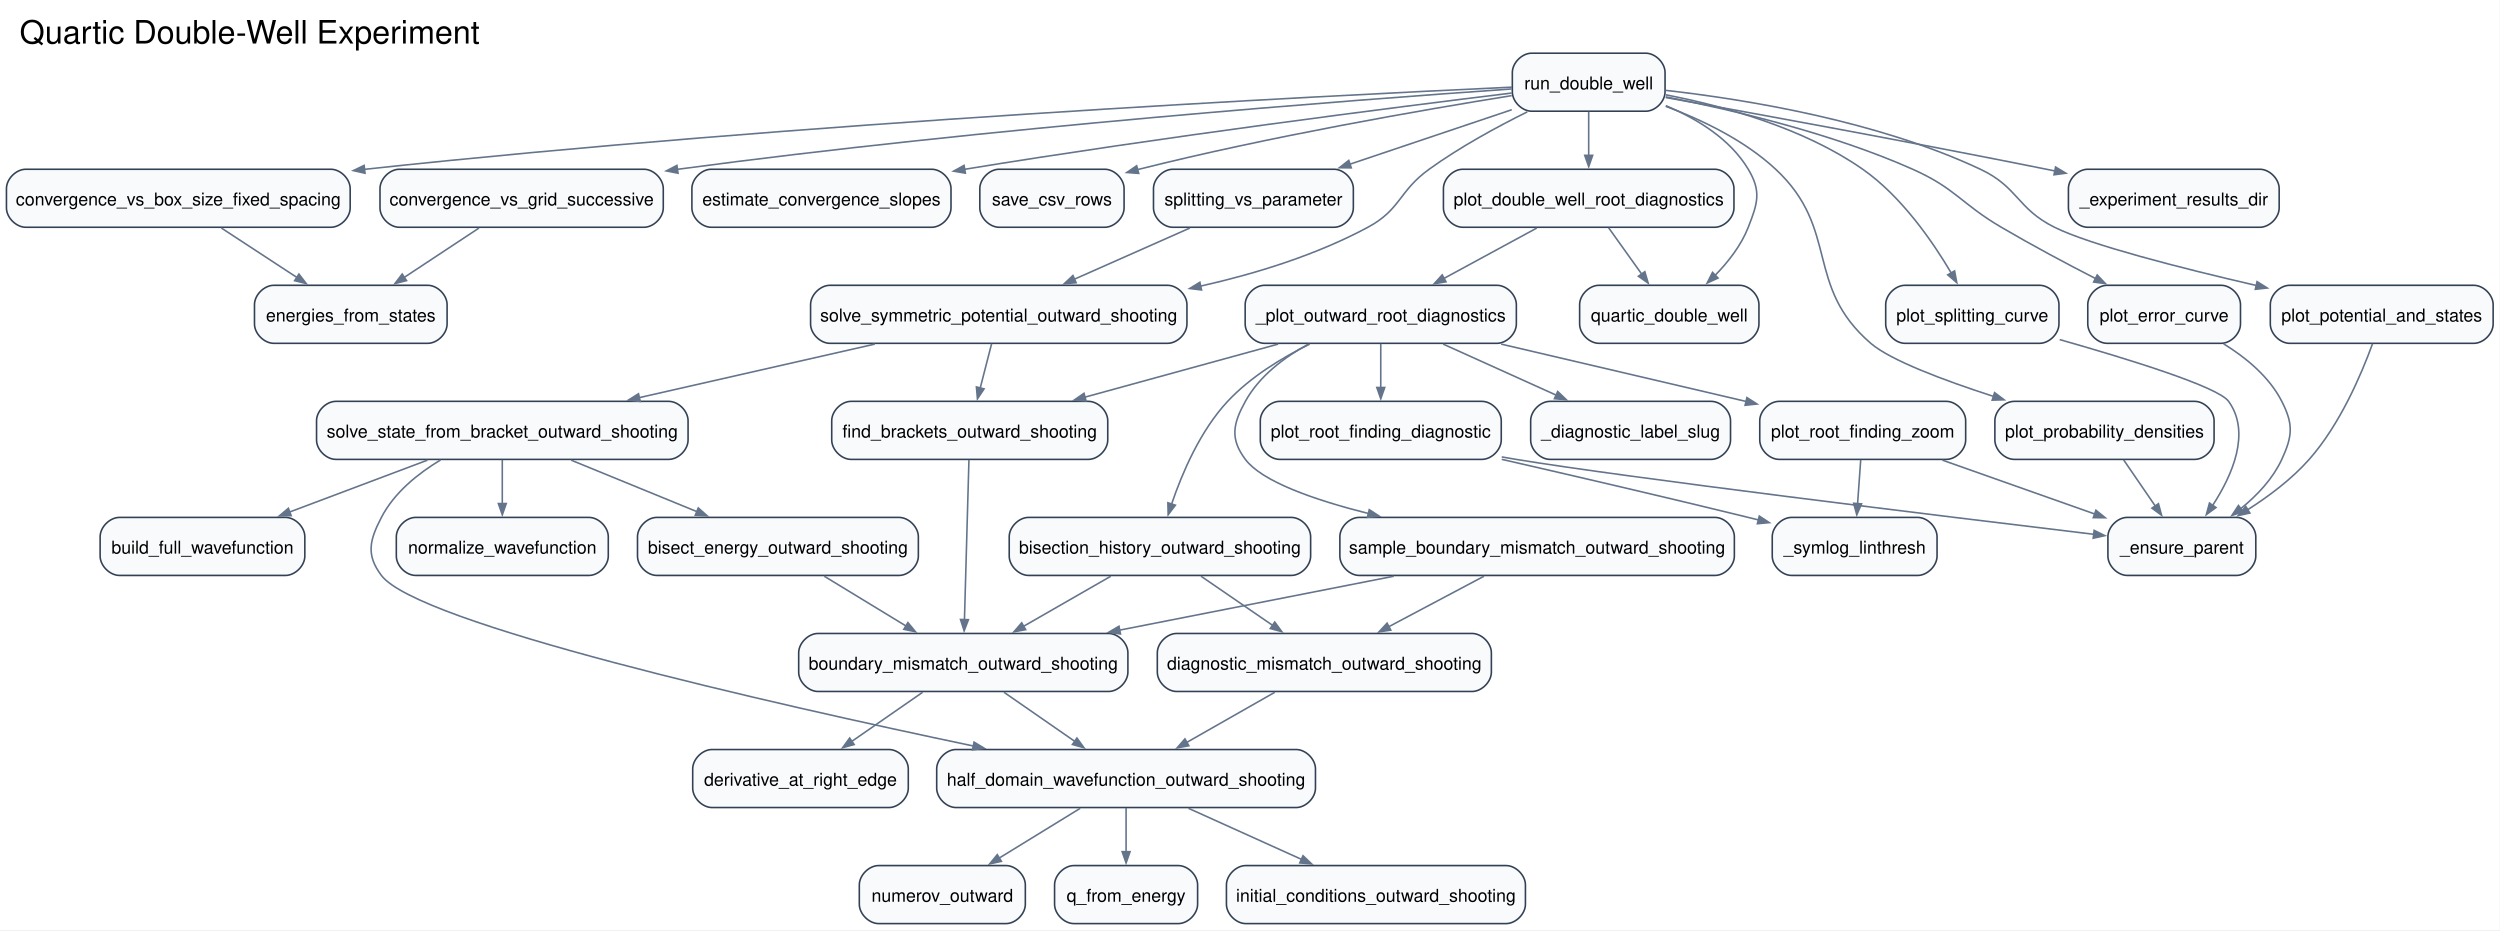
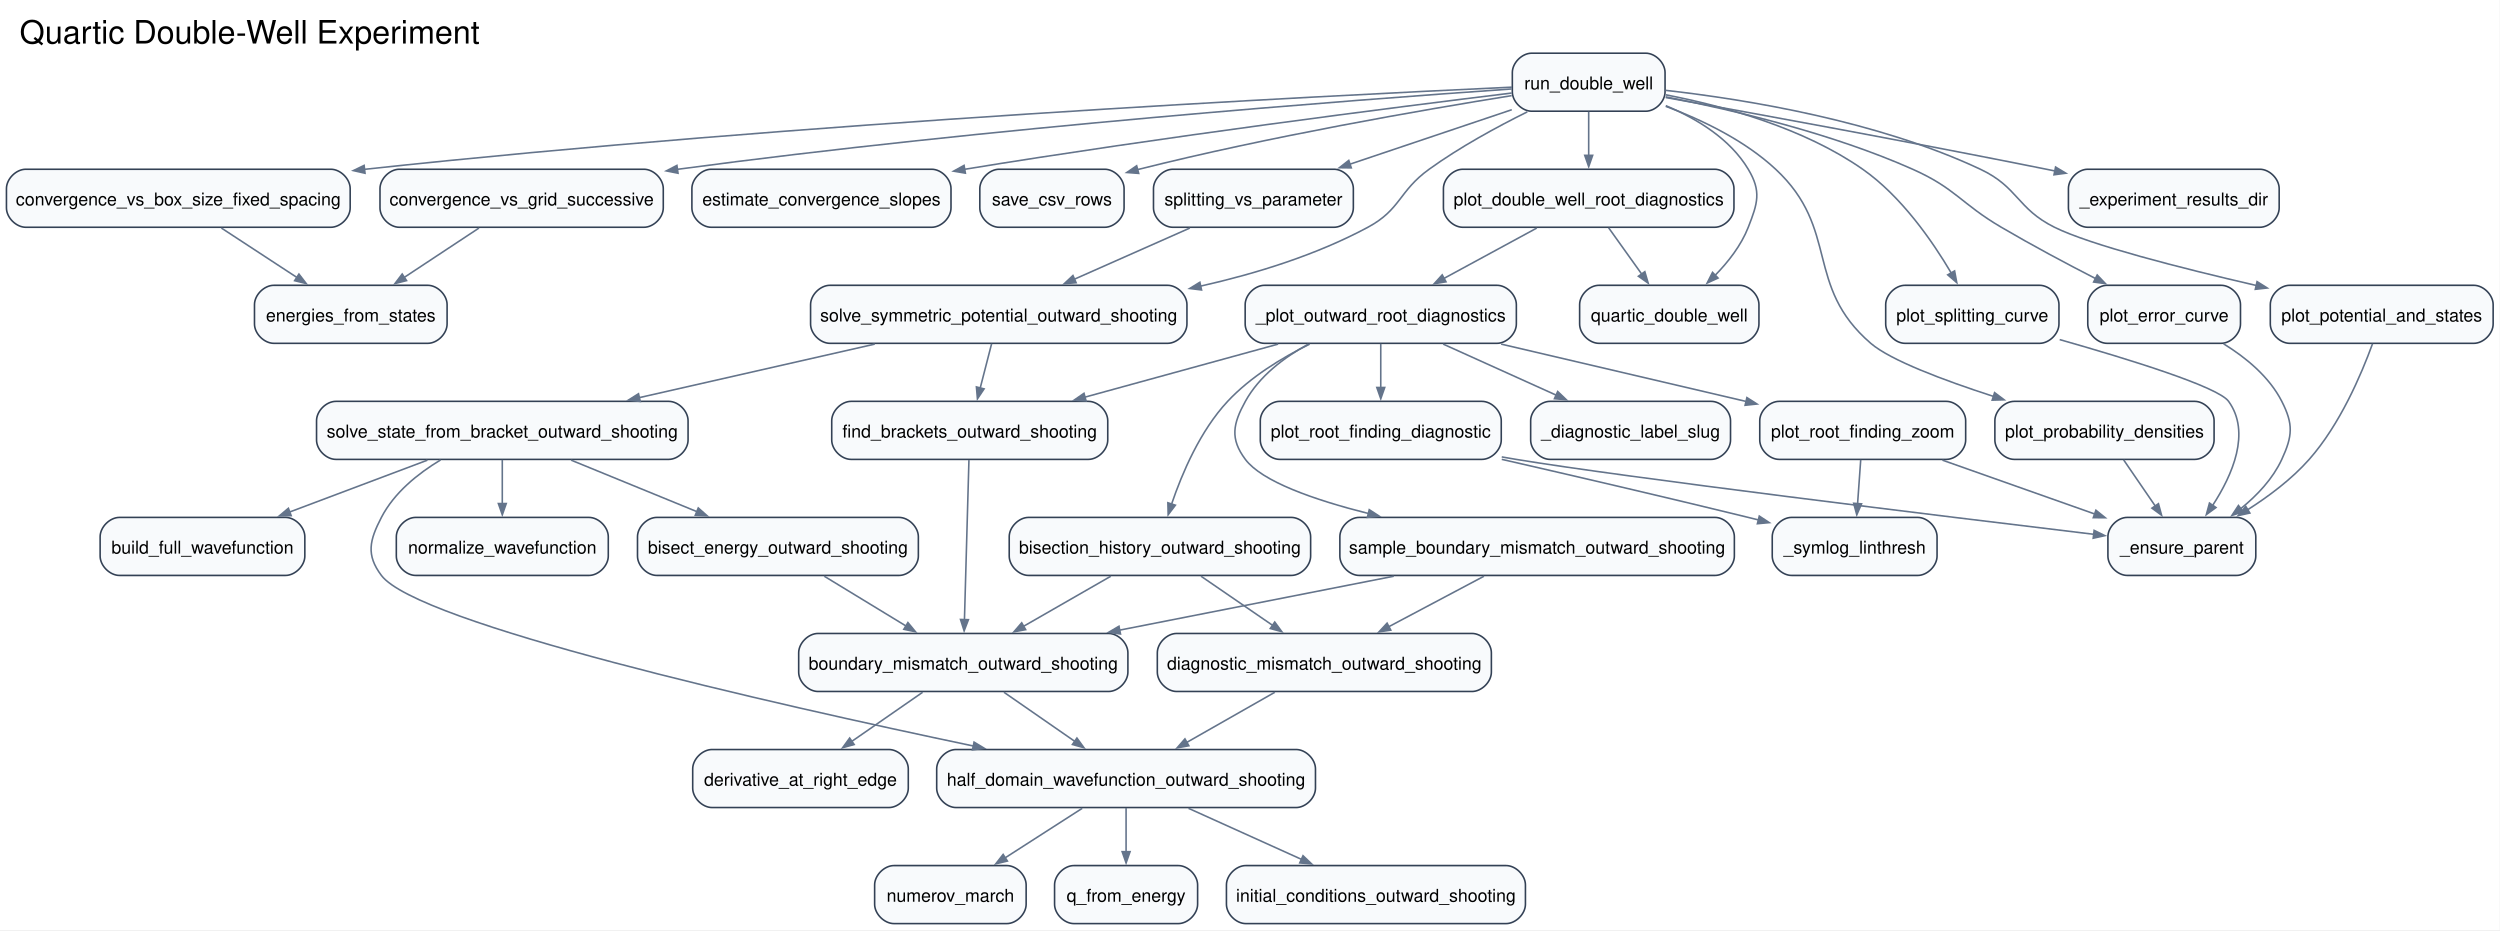
<svg xmlns="http://www.w3.org/2000/svg" width="1551pt" height="577pt" viewBox="0.00 0.00 1551.00 577.00">
  <g id="graph0" class="graph" transform="scale(1 1) rotate(0) translate(4 573)">
    <polygon fill="white" stroke="none" points="-4,4 -4,-573 1546.75,-573 1546.75,4 -4,4" />
    <text xml:space="preserve" text-anchor="middle" x="150.88" y="-546" font-family="Helvetica,sans-Serif" font-size="20.00">Quartic Double-Well Experiment</text>
    <g id="node1" class="node">
      <path fill="#f8fafc" stroke="#334155" d="M201.25,-468C201.25,-468 12,-468 12,-468 6,-468 0,-462 0,-456 0,-456 0,-444 0,-444 0,-438 6,-432 12,-432 12,-432 201.25,-432 201.25,-432 207.25,-432 213.25,-438 213.25,-444 213.25,-444 213.25,-456 213.25,-456 213.25,-462 207.25,-468 201.25,-468" />
      <text xml:space="preserve" text-anchor="middle" x="106.62" y="-445.55" font-family="Helvetica,sans-Serif" font-size="11.00">convergence_vs_box_size_fixed_spacing</text>
    </g>
    <g id="node3" class="node">
      <path fill="#f8fafc" stroke="#334155" d="M261.38,-396C261.38,-396 165.88,-396 165.88,-396 159.88,-396 153.88,-390 153.88,-384 153.88,-384 153.88,-372 153.88,-372 153.88,-366 159.88,-360 165.88,-360 165.88,-360 261.38,-360 261.38,-360 267.38,-360 273.38,-366 273.38,-372 273.38,-372 273.38,-384 273.38,-384 273.38,-390 267.38,-396 261.38,-396" />
      <text xml:space="preserve" text-anchor="middle" x="213.62" y="-373.55" font-family="Helvetica,sans-Serif" font-size="11.00">energies_from_states</text>
    </g>
    <g id="edge1" class="edge">
      <path fill="none" stroke="#64748b" d="M133.35,-431.52C147.63,-422.18 165.33,-410.59 180.48,-400.68" />
      <polygon fill="#64748b" stroke="#64748b" points="181.46,-402.97 185.97,-397.09 178.78,-398.87 181.46,-402.97" />
    </g>
    <g id="node2" class="node">
      <path fill="#f8fafc" stroke="#334155" d="M395.5,-468C395.5,-468 243.75,-468 243.75,-468 237.75,-468 231.75,-462 231.75,-456 231.75,-456 231.75,-444 231.75,-444 231.75,-438 237.75,-432 243.75,-432 243.75,-432 395.5,-432 395.5,-432 401.5,-432 407.5,-438 407.5,-444 407.5,-444 407.5,-456 407.5,-456 407.5,-462 401.5,-468 395.5,-468" />
      <text xml:space="preserve" text-anchor="middle" x="319.62" y="-445.55" font-family="Helvetica,sans-Serif" font-size="11.00">convergence_vs_grid_successive</text>
    </g>
    <g id="edge2" class="edge">
      <path fill="none" stroke="#64748b" d="M293.15,-431.52C279.13,-422.26 261.78,-410.8 246.86,-400.95" />
      <polygon fill="#64748b" stroke="#64748b" points="248.22,-398.91 241.03,-397.09 245.52,-403 248.22,-398.91" />
    </g>
    <g id="node4" class="node">
      <path fill="#f8fafc" stroke="#334155" d="M574,-468C574,-468 437.25,-468 437.25,-468 431.25,-468 425.25,-462 425.25,-456 425.25,-456 425.25,-444 425.25,-444 425.25,-438 431.25,-432 437.25,-432 437.25,-432 574,-432 574,-432 580,-432 586,-438 586,-444 586,-444 586,-456 586,-456 586,-462 580,-468 574,-468" />
      <text xml:space="preserve" text-anchor="middle" x="505.62" y="-445.55" font-family="Helvetica,sans-Serif" font-size="11.00">estimate_convergence_slopes</text>
    </g>
    <g id="node5" class="node">
      <path fill="#f8fafc" stroke="#334155" d="M681.38,-468C681.38,-468 615.88,-468 615.88,-468 609.88,-468 603.88,-462 603.88,-456 603.88,-456 603.88,-444 603.88,-444 603.88,-438 609.88,-432 615.88,-432 615.88,-432 681.38,-432 681.38,-432 687.38,-432 693.38,-438 693.38,-444 693.38,-444 693.38,-456 693.38,-456 693.38,-462 687.38,-468 681.38,-468" />
      <text xml:space="preserve" text-anchor="middle" x="648.62" y="-445.55" font-family="Helvetica,sans-Serif" font-size="11.00">save_csv_rows</text>
    </g>
    <g id="node6" class="node">
      <path fill="#f8fafc" stroke="#334155" d="M823.62,-468C823.62,-468 723.62,-468 723.62,-468 717.62,-468 711.62,-462 711.62,-456 711.62,-456 711.62,-444 711.62,-444 711.62,-438 717.62,-432 723.62,-432 723.62,-432 823.62,-432 823.62,-432 829.62,-432 835.62,-438 835.62,-444 835.62,-444 835.62,-456 835.62,-456 835.62,-462 829.62,-468 823.62,-468" />
      <text xml:space="preserve" text-anchor="middle" x="773.62" y="-445.55" font-family="Helvetica,sans-Serif" font-size="11.00">splitting_vs_parameter</text>
    </g>
    <g id="node35" class="node">
      <path fill="#f8fafc" stroke="#334155" d="M720.38,-396C720.38,-396 510.88,-396 510.88,-396 504.88,-396 498.88,-390 498.88,-384 498.88,-384 498.88,-372 498.88,-372 498.88,-366 504.88,-360 510.88,-360 510.88,-360 720.38,-360 720.38,-360 726.38,-360 732.38,-366 732.38,-372 732.38,-372 732.38,-384 732.38,-384 732.38,-390 726.38,-396 720.38,-396" />
      <text xml:space="preserve" text-anchor="middle" x="615.62" y="-373.55" font-family="Helvetica,sans-Serif" font-size="11.00">solve_symmetric_potential_outward_shooting</text>
    </g>
    <g id="edge3" class="edge">
      <path fill="none" stroke="#64748b" d="M734.16,-431.52C712.4,-421.88 685.25,-409.84 662.42,-399.73" />
      <polygon fill="#64748b" stroke="#64748b" points="663.63,-397.59 656.24,-396.99 661.65,-402.07 663.63,-397.59" />
    </g>
    <g id="node7" class="node">
      <path fill="#f8fafc" stroke="#334155" d="M1057.62,-324C1057.62,-324 957.62,-324 957.62,-324 951.62,-324 945.62,-318 945.62,-312 945.62,-312 945.62,-300 945.62,-300 945.62,-294 951.62,-288 957.62,-288 957.62,-288 1057.62,-288 1057.62,-288 1063.62,-288 1069.62,-294 1069.62,-300 1069.62,-300 1069.62,-312 1069.62,-312 1069.62,-318 1063.62,-324 1057.62,-324" />
      <text xml:space="preserve" text-anchor="middle" x="1007.62" y="-301.55" font-family="Helvetica,sans-Serif" font-size="11.00">_diagnostic_label_slug</text>
    </g>
    <g id="node8" class="node">
      <path fill="#f8fafc" stroke="#334155" d="M924.75,-396C924.75,-396 780.5,-396 780.5,-396 774.5,-396 768.5,-390 768.5,-384 768.5,-384 768.5,-372 768.5,-372 768.5,-366 774.5,-360 780.5,-360 780.5,-360 924.75,-360 924.75,-360 930.75,-360 936.75,-366 936.75,-372 936.75,-372 936.75,-384 936.75,-384 936.75,-390 930.75,-396 924.75,-396" />
      <text xml:space="preserve" text-anchor="middle" x="852.62" y="-373.55" font-family="Helvetica,sans-Serif" font-size="11.00">_plot_outward_root_diagnostics</text>
    </g>
    <g id="edge4" class="edge">
      <path fill="none" stroke="#64748b" d="M891.34,-359.52C912.59,-349.92 939.09,-337.95 961.43,-327.86" />
      <polygon fill="#64748b" stroke="#64748b" points="962.39,-330.12 967.76,-325 960.37,-325.65 962.39,-330.12" />
    </g>
    <g id="node21" class="node">
      <path fill="#f8fafc" stroke="#334155" d="M915.38,-324C915.38,-324 789.88,-324 789.88,-324 783.88,-324 777.88,-318 777.88,-312 777.88,-312 777.88,-300 777.88,-300 777.88,-294 783.88,-288 789.88,-288 789.88,-288 915.38,-288 915.38,-288 921.38,-288 927.38,-294 927.38,-300 927.38,-300 927.38,-312 927.38,-312 927.38,-318 921.38,-324 915.38,-324" />
      <text xml:space="preserve" text-anchor="middle" x="852.62" y="-301.55" font-family="Helvetica,sans-Serif" font-size="11.00">plot_root_finding_diagnostic</text>
    </g>
    <g id="edge5" class="edge">
      <path fill="none" stroke="#64748b" d="M852.62,-359.7C852.62,-351.47 852.62,-341.48 852.62,-332.42" />
      <polygon fill="#64748b" stroke="#64748b" points="855.08,-332.62 852.63,-325.62 850.18,-332.62 855.08,-332.62" />
    </g>
    <g id="node22" class="node">
      <path fill="#f8fafc" stroke="#334155" d="M1203.5,-324C1203.5,-324 1099.75,-324 1099.75,-324 1093.75,-324 1087.75,-318 1087.75,-312 1087.75,-312 1087.75,-300 1087.75,-300 1087.75,-294 1093.75,-288 1099.75,-288 1099.75,-288 1203.5,-288 1203.5,-288 1209.5,-288 1215.5,-294 1215.5,-300 1215.5,-300 1215.5,-312 1215.5,-312 1215.5,-318 1209.5,-324 1203.5,-324" />
      <text xml:space="preserve" text-anchor="middle" x="1151.62" y="-301.55" font-family="Helvetica,sans-Serif" font-size="11.00">plot_root_finding_zoom</text>
    </g>
    <g id="edge6" class="edge">
      <path fill="none" stroke="#64748b" d="M927.3,-359.52C973.81,-348.63 1033.33,-334.69 1079.37,-323.92" />
      <polygon fill="#64748b" stroke="#64748b" points="1079.78,-326.34 1086.04,-322.35 1078.66,-321.56 1079.78,-326.34" />
    </g>
    <g id="node26" class="node">
      <path fill="#f8fafc" stroke="#334155" d="M797.12,-252C797.12,-252 634.12,-252 634.12,-252 628.12,-252 622.12,-246 622.12,-240 622.12,-240 622.12,-228 622.12,-228 622.12,-222 628.12,-216 634.12,-216 634.12,-216 797.12,-216 797.12,-216 803.12,-216 809.12,-222 809.12,-228 809.12,-228 809.12,-240 809.12,-240 809.12,-246 803.12,-252 797.12,-252" />
      <text xml:space="preserve" text-anchor="middle" x="715.62" y="-229.55" font-family="Helvetica,sans-Serif" font-size="11.00">bisection_history_outward_shooting</text>
    </g>
    <g id="edge7" class="edge">
      <path fill="none" stroke="#64748b" d="M808.53,-359.52C790.99,-350.88 771.68,-339.04 757.62,-324 740.66,-305.84 729.41,-279.58 722.86,-260.29" />
      <polygon fill="#64748b" stroke="#64748b" points="725.21,-259.58 720.73,-253.67 720.55,-261.09 725.21,-259.58" />
    </g>
    <g id="node30" class="node">
      <path fill="#f8fafc" stroke="#334155" d="M671.25,-324C671.25,-324 524,-324 524,-324 518,-324 512,-318 512,-312 512,-312 512,-300 512,-300 512,-294 518,-288 524,-288 524,-288 671.25,-288 671.25,-288 677.25,-288 683.25,-294 683.25,-300 683.25,-300 683.25,-312 683.25,-312 683.25,-318 677.25,-324 671.25,-324" />
      <text xml:space="preserve" text-anchor="middle" x="597.62" y="-301.55" font-family="Helvetica,sans-Serif" font-size="11.00">find_brackets_outward_shooting</text>
    </g>
    <g id="edge8" class="edge">
      <path fill="none" stroke="#64748b" d="M788.94,-359.52C752.44,-349.5 706.54,-336.9 668.86,-326.55" />
      <polygon fill="#64748b" stroke="#64748b" points="669.8,-324.27 662.4,-324.78 668.51,-329 669.8,-324.27" />
    </g>
    <g id="node33" class="node">
      <path fill="#f8fafc" stroke="#334155" d="M1060,-252C1060,-252 839.25,-252 839.25,-252 833.25,-252 827.25,-246 827.25,-240 827.25,-240 827.25,-228 827.25,-228 827.25,-222 833.25,-216 839.25,-216 839.25,-216 1060,-216 1060,-216 1066,-216 1072,-222 1072,-228 1072,-228 1072,-240 1072,-240 1072,-246 1066,-252 1060,-252" />
      <text xml:space="preserve" text-anchor="middle" x="949.62" y="-229.55" font-family="Helvetica,sans-Serif" font-size="11.00">sample_boundary_mismatch_outward_shooting</text>
    </g>
    <g id="edge9" class="edge">
      <path fill="none" stroke="#64748b" d="M807.67,-359.5C792.47,-351.17 777.2,-339.55 768.62,-324 760.9,-309.99 759.03,-300.81 768.62,-288 778.85,-274.35 810.71,-263.04 844.92,-254.42" />
      <polygon fill="#64748b" stroke="#64748b" points="845.49,-256.8 851.71,-252.75 844.32,-252.04 845.49,-256.8" />
    </g>
    <g id="node9" class="node">
      <path fill="#f8fafc" stroke="#334155" d="M1059.75,-468C1059.75,-468 903.5,-468 903.5,-468 897.5,-468 891.5,-462 891.5,-456 891.5,-456 891.5,-444 891.5,-444 891.5,-438 897.5,-432 903.5,-432 903.5,-432 1059.75,-432 1059.75,-432 1065.75,-432 1071.75,-438 1071.75,-444 1071.75,-444 1071.75,-456 1071.75,-456 1071.75,-462 1065.75,-468 1059.75,-468" />
      <text xml:space="preserve" text-anchor="middle" x="981.62" y="-445.55" font-family="Helvetica,sans-Serif" font-size="11.00">plot_double_well_root_diagnostics</text>
    </g>
    <g id="edge10" class="edge">
      <path fill="none" stroke="#64748b" d="M949.41,-431.52C931.88,-422.01 910.07,-410.17 891.6,-400.15" />
      <polygon fill="#64748b" stroke="#64748b" points="893.09,-398.17 885.76,-396.98 890.75,-402.47 893.09,-398.17" />
    </g>
    <g id="node24" class="node">
      <path fill="#f8fafc" stroke="#334155" d="M1075.25,-396C1075.25,-396 988,-396 988,-396 982,-396 976,-390 976,-384 976,-384 976,-372 976,-372 976,-366 982,-360 988,-360 988,-360 1075.25,-360 1075.25,-360 1081.25,-360 1087.25,-366 1087.25,-372 1087.25,-372 1087.25,-384 1087.25,-384 1087.25,-390 1081.25,-396 1075.25,-396" />
      <text xml:space="preserve" text-anchor="middle" x="1031.62" y="-373.55" font-family="Helvetica,sans-Serif" font-size="11.00">quartic_double_well</text>
    </g>
    <g id="edge11" class="edge">
      <path fill="none" stroke="#64748b" d="M993.98,-431.7C1000.16,-423.05 1007.73,-412.45 1014.46,-403.03" />
      <polygon fill="#64748b" stroke="#64748b" points="1016.45,-404.46 1018.53,-397.34 1012.47,-401.61 1016.45,-404.46" />
    </g>
    <g id="node10" class="node">
      <path fill="#f8fafc" stroke="#334155" d="M1398,-468C1398,-468 1291.25,-468 1291.25,-468 1285.25,-468 1279.25,-462 1279.25,-456 1279.25,-456 1279.25,-444 1279.25,-444 1279.25,-438 1285.25,-432 1291.25,-432 1291.25,-432 1398,-432 1398,-432 1404,-432 1410,-438 1410,-444 1410,-444 1410,-456 1410,-456 1410,-462 1404,-468 1398,-468" />
      <text xml:space="preserve" text-anchor="middle" x="1344.62" y="-445.55" font-family="Helvetica,sans-Serif" font-size="11.00">_experiment_results_dir</text>
    </g>
    <g id="node11" class="node">
      <path fill="#f8fafc" stroke="#334155" d="M1017,-540C1017,-540 946.25,-540 946.25,-540 940.25,-540 934.25,-534 934.25,-528 934.25,-528 934.25,-516 934.25,-516 934.25,-510 940.25,-504 946.25,-504 946.25,-504 1017,-504 1017,-504 1023,-504 1029,-510 1029,-516 1029,-516 1029,-528 1029,-528 1029,-534 1023,-540 1017,-540" />
      <text xml:space="preserve" text-anchor="middle" x="981.62" y="-517.55" font-family="Helvetica,sans-Serif" font-size="11.00">run_double_well</text>
    </g>
    <g id="edge12" class="edge">
      <path fill="none" stroke="#64748b" d="M934,-518.93C814.23,-513.45 490.86,-496.98 222.62,-468 222.44,-467.98 222.26,-467.96 222.07,-467.94" />
      <polygon fill="#64748b" stroke="#64748b" points="222.45,-465.52 215.22,-467.17 221.9,-470.39 222.45,-465.52" />
    </g>
    <g id="edge13" class="edge">
      <path fill="none" stroke="#64748b" d="M933.86,-517.81C836.36,-511.03 607.52,-493.64 416.62,-468 416.44,-467.98 416.26,-467.95 416.08,-467.93" />
      <polygon fill="#64748b" stroke="#64748b" points="416.64,-465.53 409.37,-466.98 415.96,-470.38 416.64,-465.53" />
    </g>
    <g id="edge14" class="edge">
      <path fill="none" stroke="#64748b" d="M933.84,-515.28C860.64,-506.33 716.42,-487.96 594.62,-468 594.54,-467.99 594.45,-467.97 594.36,-467.96" />
      <polygon fill="#64748b" stroke="#64748b" points="594.92,-465.57 587.61,-466.82 594.11,-470.4 594.92,-465.57" />
    </g>
    <g id="edge15" class="edge">
      <path fill="none" stroke="#64748b" d="M933.86,-513.68C878.01,-504.71 782.95,-488.2 702.62,-468 702.35,-467.93 702.07,-467.86 701.79,-467.79" />
      <polygon fill="#64748b" stroke="#64748b" points="702.45,-465.43 695.06,-465.98 701.18,-470.16 702.45,-465.43" />
    </g>
    <g id="edge16" class="edge">
      <path fill="none" stroke="#64748b" d="M933.91,-504.94C904.05,-494.89 865.34,-481.87 833.45,-471.13" />
      <polygon fill="#64748b" stroke="#64748b" points="834.34,-468.85 826.93,-468.94 832.78,-473.49 834.34,-468.85" />
    </g>
    <g id="edge17" class="edge">
      <path fill="none" stroke="#64748b" d="M981.62,-503.7C981.62,-495.47 981.62,-485.48 981.62,-476.42" />
      <polygon fill="#64748b" stroke="#64748b" points="984.08,-476.62 981.63,-469.62 979.18,-476.62 984.08,-476.62" />
    </g>
    <g id="edge18" class="edge">
      <path fill="none" stroke="#64748b" d="M1029.44,-512.49C1085.95,-502.34 1182.77,-484.64 1265.62,-468 1267.41,-467.64 1269.22,-467.27 1271.05,-466.9" />
      <polygon fill="#64748b" stroke="#64748b" points="1271.28,-469.36 1277.65,-465.54 1270.3,-464.56 1271.28,-469.36" />
    </g>
    <g id="node18" class="node">
      <path fill="#f8fafc" stroke="#334155" d="M1374,-396C1374,-396 1303.25,-396 1303.25,-396 1297.25,-396 1291.25,-390 1291.25,-384 1291.25,-384 1291.25,-372 1291.25,-372 1291.25,-366 1297.25,-360 1303.25,-360 1303.25,-360 1374,-360 1374,-360 1380,-360 1386,-366 1386,-372 1386,-372 1386,-384 1386,-384 1386,-390 1380,-396 1374,-396" />
      <text xml:space="preserve" text-anchor="middle" x="1338.62" y="-373.55" font-family="Helvetica,sans-Serif" font-size="11.00">plot_error_curve</text>
    </g>
    <g id="edge19" class="edge">
      <path fill="none" stroke="#64748b" d="M1029.38,-512.91C1071.05,-504.8 1132.51,-490.3 1182.62,-468 1209.32,-456.12 1212.44,-446.8 1237.62,-432 1256.61,-420.84 1278.17,-409.37 1296.48,-399.97" />
      <polygon fill="#64748b" stroke="#64748b" points="1297.11,-402.39 1302.23,-397.03 1294.89,-398.03 1297.11,-402.39" />
    </g>
    <g id="node19" class="node">
      <path fill="#f8fafc" stroke="#334155" d="M1530.75,-396C1530.75,-396 1416.5,-396 1416.5,-396 1410.5,-396 1404.5,-390 1404.5,-384 1404.5,-384 1404.5,-372 1404.5,-372 1404.5,-366 1410.5,-360 1416.5,-360 1416.5,-360 1530.75,-360 1530.75,-360 1536.75,-360 1542.75,-366 1542.75,-372 1542.75,-372 1542.75,-384 1542.75,-384 1542.75,-390 1536.75,-396 1530.75,-396" />
      <text xml:space="preserve" text-anchor="middle" x="1473.62" y="-373.55" font-family="Helvetica,sans-Serif" font-size="11.00">plot_potential_and_states</text>
    </g>
    <g id="edge20" class="edge">
      <path fill="none" stroke="#64748b" d="M1029.31,-516.95C1079.83,-511.24 1160.93,-497.94 1224.62,-468 1248.12,-456.96 1247.36,-443.52 1270.62,-432 1292.77,-421.04 1348.44,-406.81 1395.9,-395.86" />
      <polygon fill="#64748b" stroke="#64748b" points="1396.29,-398.28 1402.57,-394.33 1395.19,-393.51 1396.29,-398.28" />
    </g>
    <g id="node20" class="node">
      <path fill="#f8fafc" stroke="#334155" d="M1357.62,-324C1357.62,-324 1245.62,-324 1245.62,-324 1239.62,-324 1233.62,-318 1233.62,-312 1233.62,-312 1233.62,-300 1233.62,-300 1233.62,-294 1239.62,-288 1245.62,-288 1245.62,-288 1357.62,-288 1357.62,-288 1363.62,-288 1369.62,-294 1369.62,-300 1369.62,-300 1369.62,-312 1369.62,-312 1369.62,-318 1363.62,-324 1357.62,-324" />
      <text xml:space="preserve" text-anchor="middle" x="1301.62" y="-301.55" font-family="Helvetica,sans-Serif" font-size="11.00">plot_probability_densities</text>
    </g>
    <g id="edge21" class="edge">
      <path fill="none" stroke="#64748b" d="M1029.45,-507.03C1052.14,-498.56 1078.42,-485.88 1097.62,-468 1137.66,-430.73 1115.17,-395.68 1156.62,-360 1168.85,-349.48 1201.6,-337.15 1232.9,-327.02" />
      <polygon fill="#64748b" stroke="#64748b" points="1233.44,-329.42 1239.36,-324.96 1231.95,-324.75 1233.44,-329.42" />
    </g>
    <g id="node23" class="node">
      <path fill="#f8fafc" stroke="#334155" d="M1261.38,-396C1261.38,-396 1177.88,-396 1177.88,-396 1171.88,-396 1165.88,-390 1165.88,-384 1165.88,-384 1165.88,-372 1165.88,-372 1165.88,-366 1171.88,-360 1177.88,-360 1177.88,-360 1261.38,-360 1261.38,-360 1267.38,-360 1273.38,-366 1273.38,-372 1273.38,-372 1273.38,-384 1273.38,-384 1273.38,-390 1267.38,-396 1261.38,-396" />
      <text xml:space="preserve" text-anchor="middle" x="1219.62" y="-373.55" font-family="Helvetica,sans-Serif" font-size="11.00">plot_splitting_curve</text>
    </g>
    <g id="edge22" class="edge">
      <path fill="none" stroke="#64748b" d="M1029.45,-514.17C1065.57,-507.19 1115.02,-493.6 1151.62,-468 1175.5,-451.3 1194.73,-423.65 1206.56,-403.6" />
      <polygon fill="#64748b" stroke="#64748b" points="1208.63,-404.93 1209.98,-397.64 1204.37,-402.49 1208.63,-404.93" />
    </g>
    <g id="edge23" class="edge">
      <path fill="none" stroke="#64748b" d="M1029.45,-507.45C1048.87,-499.33 1069.36,-486.82 1080.62,-468 1088.85,-454.27 1086.46,-446.9 1080.62,-432 1076.21,-420.72 1068.14,-410.4 1059.8,-401.92" />
      <polygon fill="#64748b" stroke="#64748b" points="1061.86,-400.5 1055.12,-397.41 1058.46,-404.03 1061.86,-400.5" />
    </g>
    <g id="edge24" class="edge">
      <path fill="none" stroke="#64748b" d="M943.55,-503.61C924.54,-494.19 901.6,-481.69 882.62,-468 863.76,-454.39 865.12,-443.01 844.62,-432 812.79,-414.9 775.58,-403.29 740.52,-395.42" />
      <polygon fill="#64748b" stroke="#64748b" points="741.44,-393.11 734.08,-394.01 740.4,-397.9 741.44,-393.11" />
    </g>
    <g id="node12" class="node">
      <path fill="#f8fafc" stroke="#334155" d="M547.5,-108C547.5,-108 437.75,-108 437.75,-108 431.75,-108 425.75,-102 425.75,-96 425.75,-96 425.75,-84 425.75,-84 425.75,-78 431.75,-72 437.75,-72 437.75,-72 547.5,-72 547.5,-72 553.5,-72 559.5,-78 559.5,-84 559.5,-84 559.5,-96 559.5,-96 559.5,-102 553.5,-108 547.5,-108" />
      <text xml:space="preserve" text-anchor="middle" x="492.62" y="-85.55" font-family="Helvetica,sans-Serif" font-size="11.00">derivative_at_right_edge</text>
    </g>
    <g id="node13" class="node">
      <path fill="#f8fafc" stroke="#334155" d="M361.38,-252C361.38,-252 253.88,-252 253.88,-252 247.88,-252 241.88,-246 241.88,-240 241.88,-240 241.88,-228 241.88,-228 241.88,-222 247.88,-216 253.88,-216 253.88,-216 361.38,-216 361.38,-216 367.38,-216 373.38,-222 373.38,-228 373.38,-228 373.38,-240 373.38,-240 373.38,-246 367.38,-252 361.38,-252" />
      <text xml:space="preserve" text-anchor="middle" x="307.62" y="-229.55" font-family="Helvetica,sans-Serif" font-size="11.00">normalize_wavefunction</text>
    </g>
    <g id="node14" class="node">
-       <path fill="#f8fafc" stroke="#334155" d="M620.12,-36C620.12,-36 541.12,-36 541.12,-36 535.12,-36 529.12,-30 529.12,-24 529.12,-24 529.12,-12 529.12,-12 529.12,-6 535.12,0 541.12,0 541.12,0 620.12,0 620.12,0 626.12,0 632.12,-6 632.12,-12 632.12,-12 632.12,-24 632.12,-24 632.12,-30 626.12,-36 620.12,-36" />
-       <text xml:space="preserve" text-anchor="middle" x="580.62" y="-13.55" font-family="Helvetica,sans-Serif" font-size="11.00">numerov_outward</text>
+       <path fill="#f8fafc" stroke="#334155" d="M620.62,-36C620.62,-36 550.62,-36 550.62,-36 544.62,-36 538.62,-30 538.62,-24 538.62,-24 538.62,-12 538.62,-12 538.62,-6 544.62,0 550.62,0 550.62,0 620.62,0 620.62,0 626.62,0 632.62,-6 632.62,-12 632.62,-12 632.62,-24 632.62,-24 632.62,-30 626.62,-36 620.62,-36" />
+       <text xml:space="preserve" text-anchor="middle" x="585.62" y="-13.55" font-family="Helvetica,sans-Serif" font-size="11.00">numerov_march</text>
    </g>
    <g id="node15" class="node">
      <path fill="#f8fafc" stroke="#334155" d="M727,-36C727,-36 662.25,-36 662.25,-36 656.25,-36 650.25,-30 650.25,-24 650.25,-24 650.25,-12 650.25,-12 650.25,-6 656.25,0 662.25,0 662.25,0 727,0 727,0 733,0 739,-6 739,-12 739,-12 739,-24 739,-24 739,-30 733,-36 727,-36" />
      <text xml:space="preserve" text-anchor="middle" x="694.62" y="-13.55" font-family="Helvetica,sans-Serif" font-size="11.00">q_from_energy</text>
    </g>
    <g id="node16" class="node">
      <path fill="#f8fafc" stroke="#334155" d="M1383.5,-252C1383.5,-252 1315.75,-252 1315.75,-252 1309.75,-252 1303.75,-246 1303.75,-240 1303.75,-240 1303.75,-228 1303.75,-228 1303.75,-222 1309.75,-216 1315.75,-216 1315.75,-216 1383.5,-216 1383.5,-216 1389.5,-216 1395.5,-222 1395.5,-228 1395.5,-228 1395.5,-240 1395.5,-240 1395.5,-246 1389.5,-252 1383.5,-252" />
      <text xml:space="preserve" text-anchor="middle" x="1349.62" y="-229.55" font-family="Helvetica,sans-Serif" font-size="11.00">_ensure_parent</text>
    </g>
    <g id="node17" class="node">
      <path fill="#f8fafc" stroke="#334155" d="M1185.75,-252C1185.75,-252 1107.5,-252 1107.5,-252 1101.5,-252 1095.5,-246 1095.5,-240 1095.5,-240 1095.5,-228 1095.5,-228 1095.5,-222 1101.5,-216 1107.5,-216 1107.5,-216 1185.75,-216 1185.75,-216 1191.75,-216 1197.75,-222 1197.75,-228 1197.75,-228 1197.75,-240 1197.75,-240 1197.75,-246 1191.75,-252 1185.75,-252" />
      <text xml:space="preserve" text-anchor="middle" x="1146.62" y="-229.55" font-family="Helvetica,sans-Serif" font-size="11.00">_symlog_linthresh</text>
    </g>
    <g id="edge25" class="edge">
      <path fill="none" stroke="#64748b" d="M1375.52,-359.69C1389.49,-351.08 1403.87,-339.21 1411.62,-324 1418.89,-309.75 1418.32,-302.53 1411.62,-288 1406.08,-275.97 1396.32,-265.66 1386.15,-257.41" />
      <polygon fill="#64748b" stroke="#64748b" points="1387.71,-255.52 1380.66,-253.22 1384.73,-259.41 1387.71,-255.52" />
    </g>
    <g id="edge26" class="edge">
      <path fill="none" stroke="#64748b" d="M1467.91,-359.72C1460.93,-340.56 1447.66,-309.53 1428.62,-288 1417.82,-275.78 1403.59,-265.1 1390.19,-256.59" />
      <polygon fill="#64748b" stroke="#64748b" points="1391.81,-254.71 1384.57,-253.13 1389.25,-258.88 1391.81,-254.71" />
    </g>
    <g id="edge27" class="edge">
      <path fill="none" stroke="#64748b" d="M1313.49,-287.7C1319.42,-279.05 1326.69,-268.45 1333.15,-259.03" />
      <polygon fill="#64748b" stroke="#64748b" points="1335.1,-260.51 1337.04,-253.35 1331.06,-257.74 1335.1,-260.51" />
    </g>
    <g id="edge28" class="edge">
      <path fill="none" stroke="#64748b" d="M927.68,-289.53C930.7,-289 933.69,-288.48 936.62,-288 1004.39,-276.81 1199.09,-253.03 1294.96,-241.52" />
      <polygon fill="#64748b" stroke="#64748b" points="1295.2,-243.96 1301.86,-240.69 1294.62,-239.09 1295.2,-243.96" />
    </g>
    <g id="edge29" class="edge">
      <path fill="none" stroke="#64748b" d="M927.69,-288.02C972.21,-277.83 1029.71,-264.47 1080.62,-252 1082.69,-251.49 1084.78,-250.98 1086.9,-250.45" />
      <polygon fill="#64748b" stroke="#64748b" points="1087.47,-252.83 1093.66,-248.76 1086.28,-248.08 1087.47,-252.83" />
    </g>
    <g id="edge30" class="edge">
      <path fill="none" stroke="#64748b" d="M1201.08,-287.52C1229.89,-277.33 1266.24,-264.48 1295.77,-254.04" />
      <polygon fill="#64748b" stroke="#64748b" points="1296.31,-256.45 1302.09,-251.81 1294.67,-251.83 1296.31,-256.45" />
    </g>
    <g id="edge31" class="edge">
      <path fill="none" stroke="#64748b" d="M1150.39,-287.7C1149.8,-279.47 1149.09,-269.48 1148.44,-260.42" />
      <polygon fill="#64748b" stroke="#64748b" points="1150.9,-260.42 1147.95,-253.61 1146.01,-260.77 1150.9,-260.42" />
    </g>
    <g id="edge32" class="edge">
      <path fill="none" stroke="#64748b" d="M1273.83,-362.31C1317.32,-349.97 1372.16,-332.97 1378.62,-324 1392.53,-304.71 1381.07,-278.4 1368.69,-259.39" />
      <polygon fill="#64748b" stroke="#64748b" points="1370.8,-258.13 1364.81,-253.74 1366.76,-260.9 1370.8,-258.13" />
    </g>
    <g id="node25" class="node">
      <path fill="#f8fafc" stroke="#334155" d="M553.75,-252C553.75,-252 403.5,-252 403.5,-252 397.5,-252 391.5,-246 391.5,-240 391.5,-240 391.5,-228 391.5,-228 391.5,-222 397.5,-216 403.5,-216 403.5,-216 553.75,-216 553.75,-216 559.75,-216 565.75,-222 565.75,-228 565.75,-228 565.75,-240 565.75,-240 565.75,-246 559.75,-252 553.75,-252" />
      <text xml:space="preserve" text-anchor="middle" x="478.62" y="-229.55" font-family="Helvetica,sans-Serif" font-size="11.00">bisect_energy_outward_shooting</text>
    </g>
    <g id="node27" class="node">
      <path fill="#f8fafc" stroke="#334155" d="M683.75,-180C683.75,-180 503.5,-180 503.5,-180 497.5,-180 491.5,-174 491.5,-168 491.5,-168 491.5,-156 491.5,-156 491.5,-150 497.5,-144 503.5,-144 503.5,-144 683.75,-144 683.75,-144 689.75,-144 695.75,-150 695.75,-156 695.75,-156 695.75,-168 695.75,-168 695.75,-174 689.75,-180 683.75,-180" />
      <text xml:space="preserve" text-anchor="middle" x="593.62" y="-157.55" font-family="Helvetica,sans-Serif" font-size="11.00">boundary_mismatch_outward_shooting</text>
    </g>
    <g id="edge33" class="edge">
      <path fill="none" stroke="#64748b" d="M507.35,-215.52C522.69,-206.18 541.72,-194.59 558,-184.68" />
      <polygon fill="#64748b" stroke="#64748b" points="559.27,-186.78 563.98,-181.05 556.72,-182.59 559.27,-186.78" />
    </g>
    <g id="edge34" class="edge">
      <path fill="none" stroke="#64748b" d="M685.15,-215.52C668.73,-206.09 648.32,-194.38 630.95,-184.41" />
      <polygon fill="#64748b" stroke="#64748b" points="632.31,-182.37 625.02,-181.01 629.87,-186.62 632.31,-182.37" />
    </g>
    <g id="node29" class="node">
      <path fill="#f8fafc" stroke="#334155" d="M909.25,-180C909.25,-180 726,-180 726,-180 720,-180 714,-174 714,-168 714,-168 714,-156 714,-156 714,-150 720,-144 726,-144 726,-144 909.25,-144 909.25,-144 915.25,-144 921.25,-150 921.25,-156 921.25,-156 921.25,-168 921.25,-168 921.25,-174 915.25,-180 909.25,-180" />
      <text xml:space="preserve" text-anchor="middle" x="817.62" y="-157.55" font-family="Helvetica,sans-Serif" font-size="11.00">diagnostic_mismatch_outward_shooting</text>
    </g>
    <g id="edge35" class="edge">
      <path fill="none" stroke="#64748b" d="M741.1,-215.52C754.59,-206.26 771.29,-194.8 785.64,-184.95" />
      <polygon fill="#64748b" stroke="#64748b" points="786.84,-187.1 791.23,-181.12 784.07,-183.06 786.84,-187.1" />
    </g>
    <g id="edge36" class="edge">
      <path fill="none" stroke="#64748b" d="M568.4,-143.52C555.04,-134.26 538.51,-122.8 524.3,-112.95" />
      <polygon fill="#64748b" stroke="#64748b" points="525.92,-111.1 518.77,-109.12 523.13,-115.12 525.92,-111.1" />
    </g>
    <g id="node31" class="node">
      <path fill="#f8fafc" stroke="#334155" d="M800.12,-108C800.12,-108 589.12,-108 589.12,-108 583.12,-108 577.12,-102 577.12,-96 577.12,-96 577.12,-84 577.12,-84 577.12,-78 583.12,-72 589.12,-72 589.12,-72 800.12,-72 800.12,-72 806.12,-72 812.12,-78 812.12,-84 812.12,-84 812.12,-96 812.12,-96 812.12,-102 806.12,-108 800.12,-108" />
      <text xml:space="preserve" text-anchor="middle" x="694.62" y="-85.55" font-family="Helvetica,sans-Serif" font-size="11.00">half_domain_wavefunction_outward_shooting</text>
    </g>
    <g id="edge37" class="edge">
      <path fill="none" stroke="#64748b" d="M618.85,-143.52C632.21,-134.26 648.74,-122.8 662.95,-112.95" />
      <polygon fill="#64748b" stroke="#64748b" points="664.12,-115.12 668.48,-109.12 661.33,-111.1 664.12,-115.12" />
    </g>
    <g id="node28" class="node">
      <path fill="#f8fafc" stroke="#334155" d="M173.12,-252C173.12,-252 70.12,-252 70.12,-252 64.12,-252 58.12,-246 58.12,-240 58.12,-240 58.12,-228 58.12,-228 58.12,-222 64.12,-216 70.12,-216 70.12,-216 173.12,-216 173.12,-216 179.12,-216 185.12,-222 185.12,-228 185.12,-228 185.12,-240 185.12,-240 185.12,-246 179.12,-252 173.12,-252" />
      <text xml:space="preserve" text-anchor="middle" x="121.62" y="-229.55" font-family="Helvetica,sans-Serif" font-size="11.00">build_full_wavefunction</text>
    </g>
    <g id="edge38" class="edge">
      <path fill="none" stroke="#64748b" d="M786.9,-143.52C770.34,-134.09 749.77,-122.38 732.25,-112.41" />
      <polygon fill="#64748b" stroke="#64748b" points="733.57,-110.34 726.27,-109.01 731.14,-114.6 733.57,-110.34" />
    </g>
    <g id="edge39" class="edge">
      <path fill="none" stroke="#64748b" d="M597.13,-287.59C596.44,-262.76 595.15,-217.01 594.34,-188.4" />
      <polygon fill="#64748b" stroke="#64748b" points="596.8,-188.55 594.15,-181.62 591.9,-188.69 596.8,-188.55" />
    </g>
    <g id="edge40" class="edge">
-       <path fill="none" stroke="#64748b" d="M666.15,-71.52C650.94,-62.18 632.07,-50.59 615.94,-40.68" />
-       <polygon fill="#64748b" stroke="#64748b" points="617.27,-38.63 610.02,-37.05 614.71,-42.8 617.27,-38.63" />
+       <path fill="none" stroke="#64748b" d="M667.4,-71.52C652.86,-62.18 634.82,-50.59 619.39,-40.68" />
+       <polygon fill="#64748b" stroke="#64748b" points="620.99,-38.8 613.78,-37.08 618.34,-42.92 620.99,-38.8" />
    </g>
    <g id="edge41" class="edge">
      <path fill="none" stroke="#64748b" d="M694.62,-71.7C694.62,-63.47 694.62,-53.48 694.62,-44.42" />
      <polygon fill="#64748b" stroke="#64748b" points="697.08,-44.62 694.63,-37.62 692.18,-44.62 697.08,-44.62" />
    </g>
    <g id="node32" class="node">
      <path fill="#f8fafc" stroke="#334155" d="M930.38,-36C930.38,-36 768.88,-36 768.88,-36 762.88,-36 756.88,-30 756.88,-24 756.88,-24 756.88,-12 756.88,-12 756.88,-6 762.88,0 768.88,0 768.88,0 930.38,0 930.38,0 936.38,0 942.38,-6 942.38,-12 942.38,-12 942.38,-24 942.38,-24 942.38,-30 936.38,-36 930.38,-36" />
      <text xml:space="preserve" text-anchor="middle" x="849.62" y="-13.55" font-family="Helvetica,sans-Serif" font-size="11.00">initial_conditions_outward_shooting</text>
    </g>
    <g id="edge42" class="edge">
      <path fill="none" stroke="#64748b" d="M733.34,-71.52C754.59,-61.92 781.09,-49.95 803.43,-39.86" />
      <polygon fill="#64748b" stroke="#64748b" points="804.39,-42.12 809.76,-37 802.37,-37.65 804.39,-42.12" />
    </g>
    <g id="edge43" class="edge">
      <path fill="none" stroke="#64748b" d="M860.71,-215.52C808.9,-205.33 743.51,-192.47 690.41,-182.03" />
      <polygon fill="#64748b" stroke="#64748b" points="691.16,-179.68 683.82,-180.73 690.21,-184.49 691.16,-179.68" />
    </g>
    <g id="edge44" class="edge">
      <path fill="none" stroke="#64748b" d="M916.66,-215.52C898.72,-206.01 876.41,-194.17 857.5,-184.15" />
      <polygon fill="#64748b" stroke="#64748b" points="858.84,-182.08 851.51,-180.97 856.55,-186.41 858.84,-182.08" />
    </g>
    <g id="node34" class="node">
      <path fill="#f8fafc" stroke="#334155" d="M410.88,-324C410.88,-324 204.38,-324 204.38,-324 198.38,-324 192.38,-318 192.38,-312 192.38,-312 192.38,-300 192.38,-300 192.38,-294 198.38,-288 204.38,-288 204.38,-288 410.88,-288 410.88,-288 416.88,-288 422.88,-294 422.88,-300 422.88,-300 422.88,-312 422.88,-312 422.88,-318 416.88,-324 410.88,-324" />
      <text xml:space="preserve" text-anchor="middle" x="307.62" y="-301.55" font-family="Helvetica,sans-Serif" font-size="11.00">solve_state_from_bracket_outward_shooting</text>
    </g>
    <g id="edge45" class="edge">
      <path fill="none" stroke="#64748b" d="M307.62,-287.7C307.62,-279.47 307.62,-269.48 307.62,-260.42" />
      <polygon fill="#64748b" stroke="#64748b" points="310.08,-260.62 307.63,-253.62 305.18,-260.62 310.08,-260.62" />
    </g>
    <g id="edge46" class="edge">
      <path fill="none" stroke="#64748b" d="M350.33,-287.52C373.99,-277.83 403.53,-265.74 428.3,-255.6" />
      <polygon fill="#64748b" stroke="#64748b" points="429.21,-257.87 434.76,-252.96 427.36,-253.34 429.21,-257.87" />
    </g>
    <g id="edge47" class="edge">
      <path fill="none" stroke="#64748b" d="M261.17,-287.52C235.22,-277.75 202.75,-265.53 175.66,-255.34" />
      <polygon fill="#64748b" stroke="#64748b" points="176.64,-253.09 169.23,-252.91 174.92,-257.67 176.64,-253.09" />
    </g>
    <g id="edge48" class="edge">
      <path fill="none" stroke="#64748b" d="M269.35,-287.67C255.13,-279.11 240.54,-267.29 232.62,-252 225.27,-237.79 223,-228.78 232.62,-216 254.97,-186.31 471.66,-137.08 600.19,-110.11" />
      <polygon fill="#64748b" stroke="#64748b" points="600.31,-112.59 606.66,-108.76 599.31,-107.8 600.31,-112.59" />
    </g>
    <g id="edge49" class="edge">
      <path fill="none" stroke="#64748b" d="M611.18,-359.7C609.04,-351.39 606.44,-341.28 604.09,-332.14" />
      <polygon fill="#64748b" stroke="#64748b" points="606.52,-331.74 602.4,-325.57 601.77,-332.96 606.52,-331.74" />
    </g>
    <g id="edge50" class="edge">
      <path fill="none" stroke="#64748b" d="M538.7,-359.52C494.24,-349.41 438.23,-336.68 392.49,-326.29" />
      <polygon fill="#64748b" stroke="#64748b" points="393.22,-323.94 385.85,-324.78 392.13,-328.72 393.22,-323.94" />
    </g>
  </g>
</svg>
